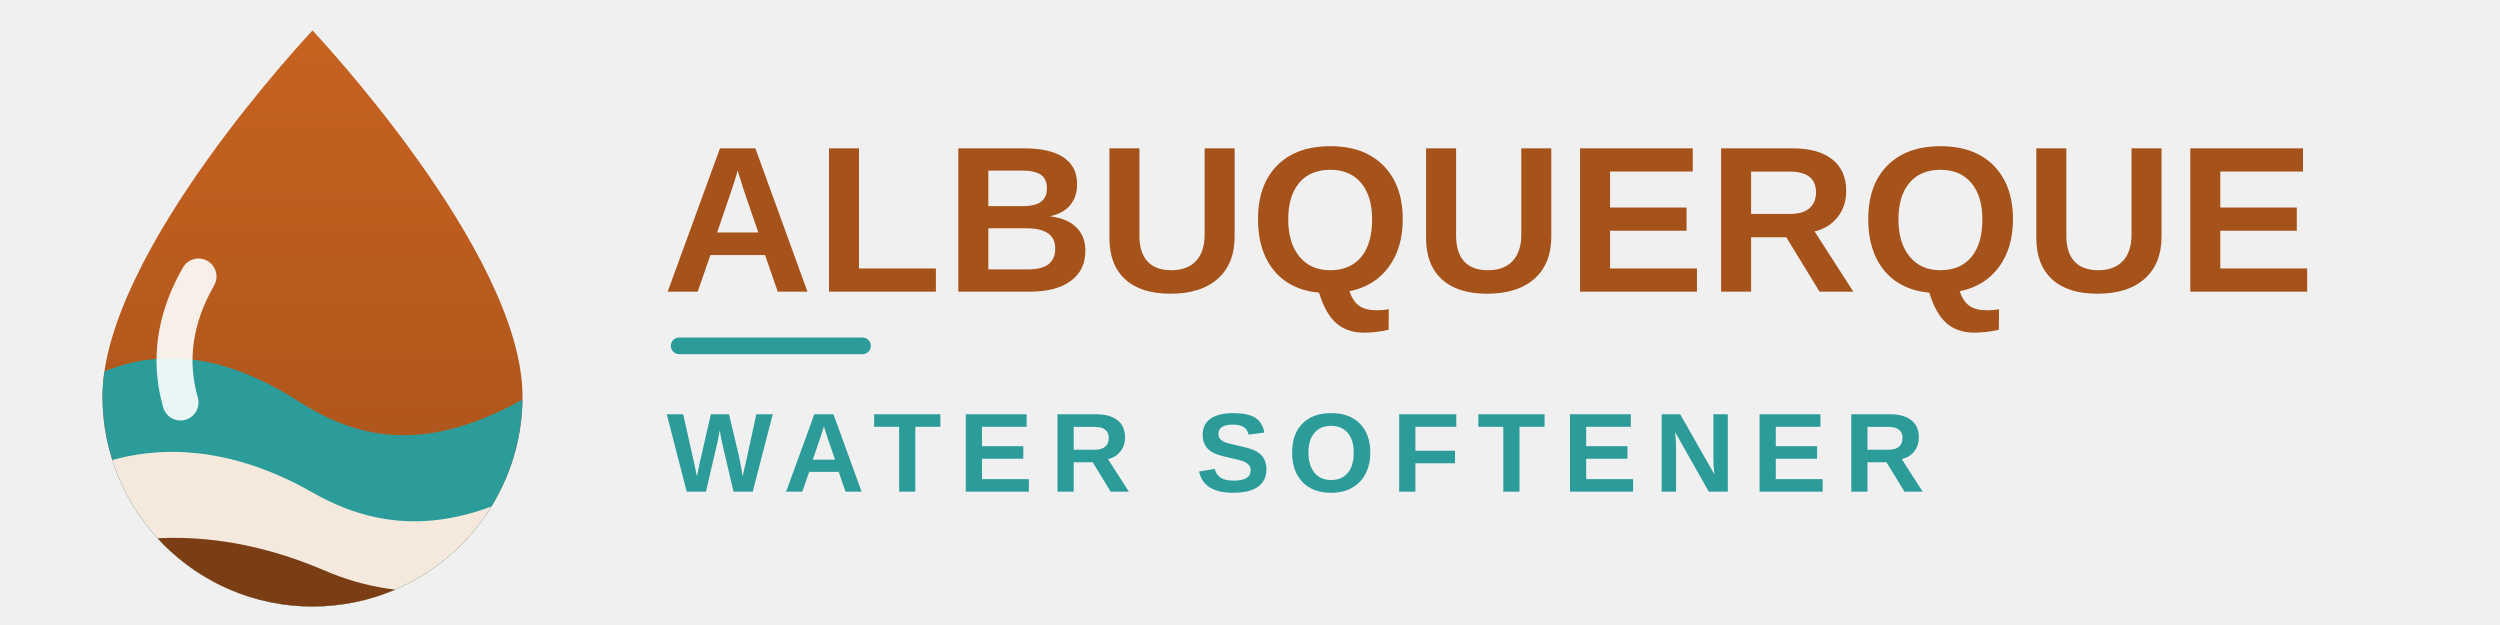
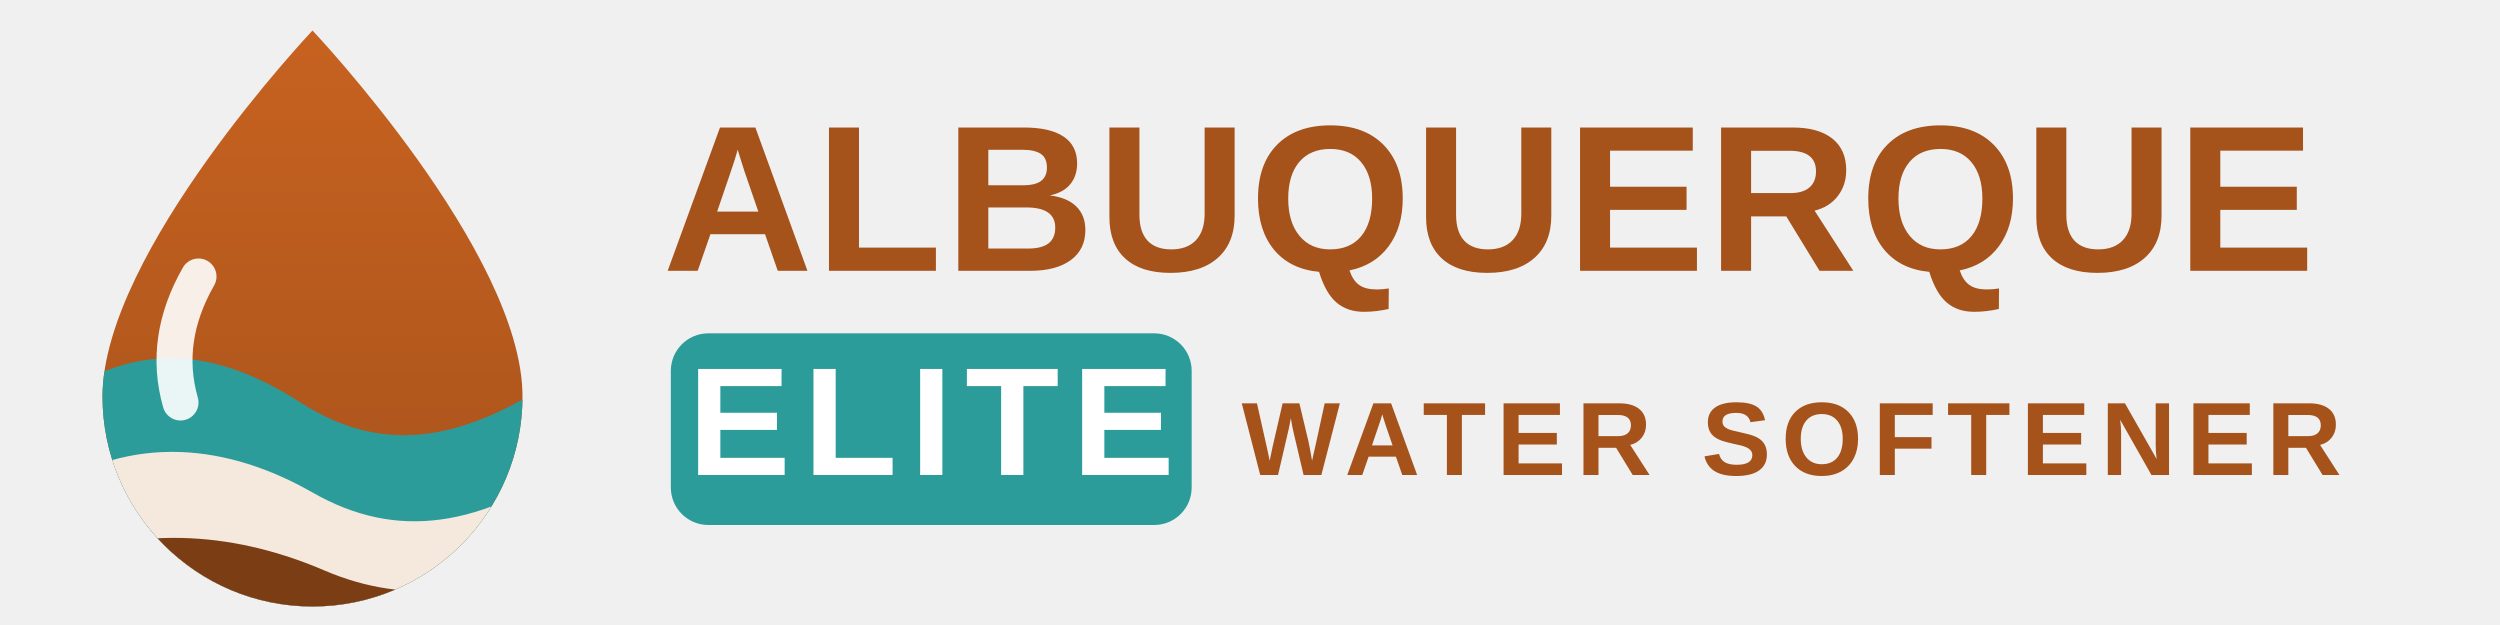
<svg xmlns="http://www.w3.org/2000/svg" width="1200" height="300" viewBox="0 0 1200 300">
  <g transform="translate(6 6) scale(2.88)">
    <defs>
      <clipPath id="n">
        <path d="M50 3 C50 3 15 40 15 64 A35 35 0 0 0 85 64 C85 40 50 3 50 3 Z" />
      </clipPath>
      <linearGradient id="ng" x1="0" y1="0" x2="0" y2="1">
        <stop offset="0" stop-color="#c76220" />
        <stop offset="1" stop-color="#A6521B" />
      </linearGradient>
    </defs>
    <path d="M50 3 C50 3 15 40 15 64 A35 35 0 0 0 85 64 C85 40 50 3 50 3 Z" fill="url(#ng)" />
    <g clip-path="url(#n)">
      <path d="M5 66 C20 54 34 56 48 65 C62 74 76 72 95 58 L95 100 L5 100 Z" fill="#2C9C9A" />
      <path d="M5 80 C20 70 36 72 50 80 C64 88 78 86 95 74 L95 100 L5 100 Z" fill="#F5E9DE" />
      <path d="M5 92 C22 85 38 87 52 93 C66 99 80 97 95 88 L95 100 L5 100 Z" fill="#7A3D14" />
    </g>
    <path d="M31 44 C27 51 26 58 28 65" fill="none" stroke="#FFFFFF" stroke-width="6" stroke-linecap="round" opacity="0.9" />
  </g>
-   <text x="318" y="140" font-family="Segoe UI, Arial, Helvetica, sans-serif" font-size="100" font-weight="800" letter-spacing="1" fill="#A6521B">ALBUQUERQUE</text>
-   <rect x="322" y="162" width="96" height="8" rx="4" fill="#2C9C9A" />
-   <text x="320" y="236" font-family="Segoe UI, Arial, Helvetica, sans-serif" font-size="54" font-weight="700" letter-spacing="8" fill="#2C9C9A">WATER SOFTENER</text>
+   <text x="318" y="130" font-family="Segoe UI, Arial, Helvetica, sans-serif" font-size="100" font-weight="800" letter-spacing="1" fill="#A6521B">ALBUQUERQUE</text>
+   <rect x="322" y="160" width="250" height="92" rx="18" fill="#2C9C9A" />
+   <text x="447" y="228" text-anchor="middle" font-family="Segoe UI, Arial, Helvetica, sans-serif" font-size="74" font-weight="900" letter-spacing="6" fill="#FFFFFF">ELITE</text>
+   <text x="596" y="228" font-family="Segoe UI, Arial, Helvetica, sans-serif" font-size="50" font-weight="800" letter-spacing="5" fill="#A6521B">WATER SOFTENER</text>
</svg>
